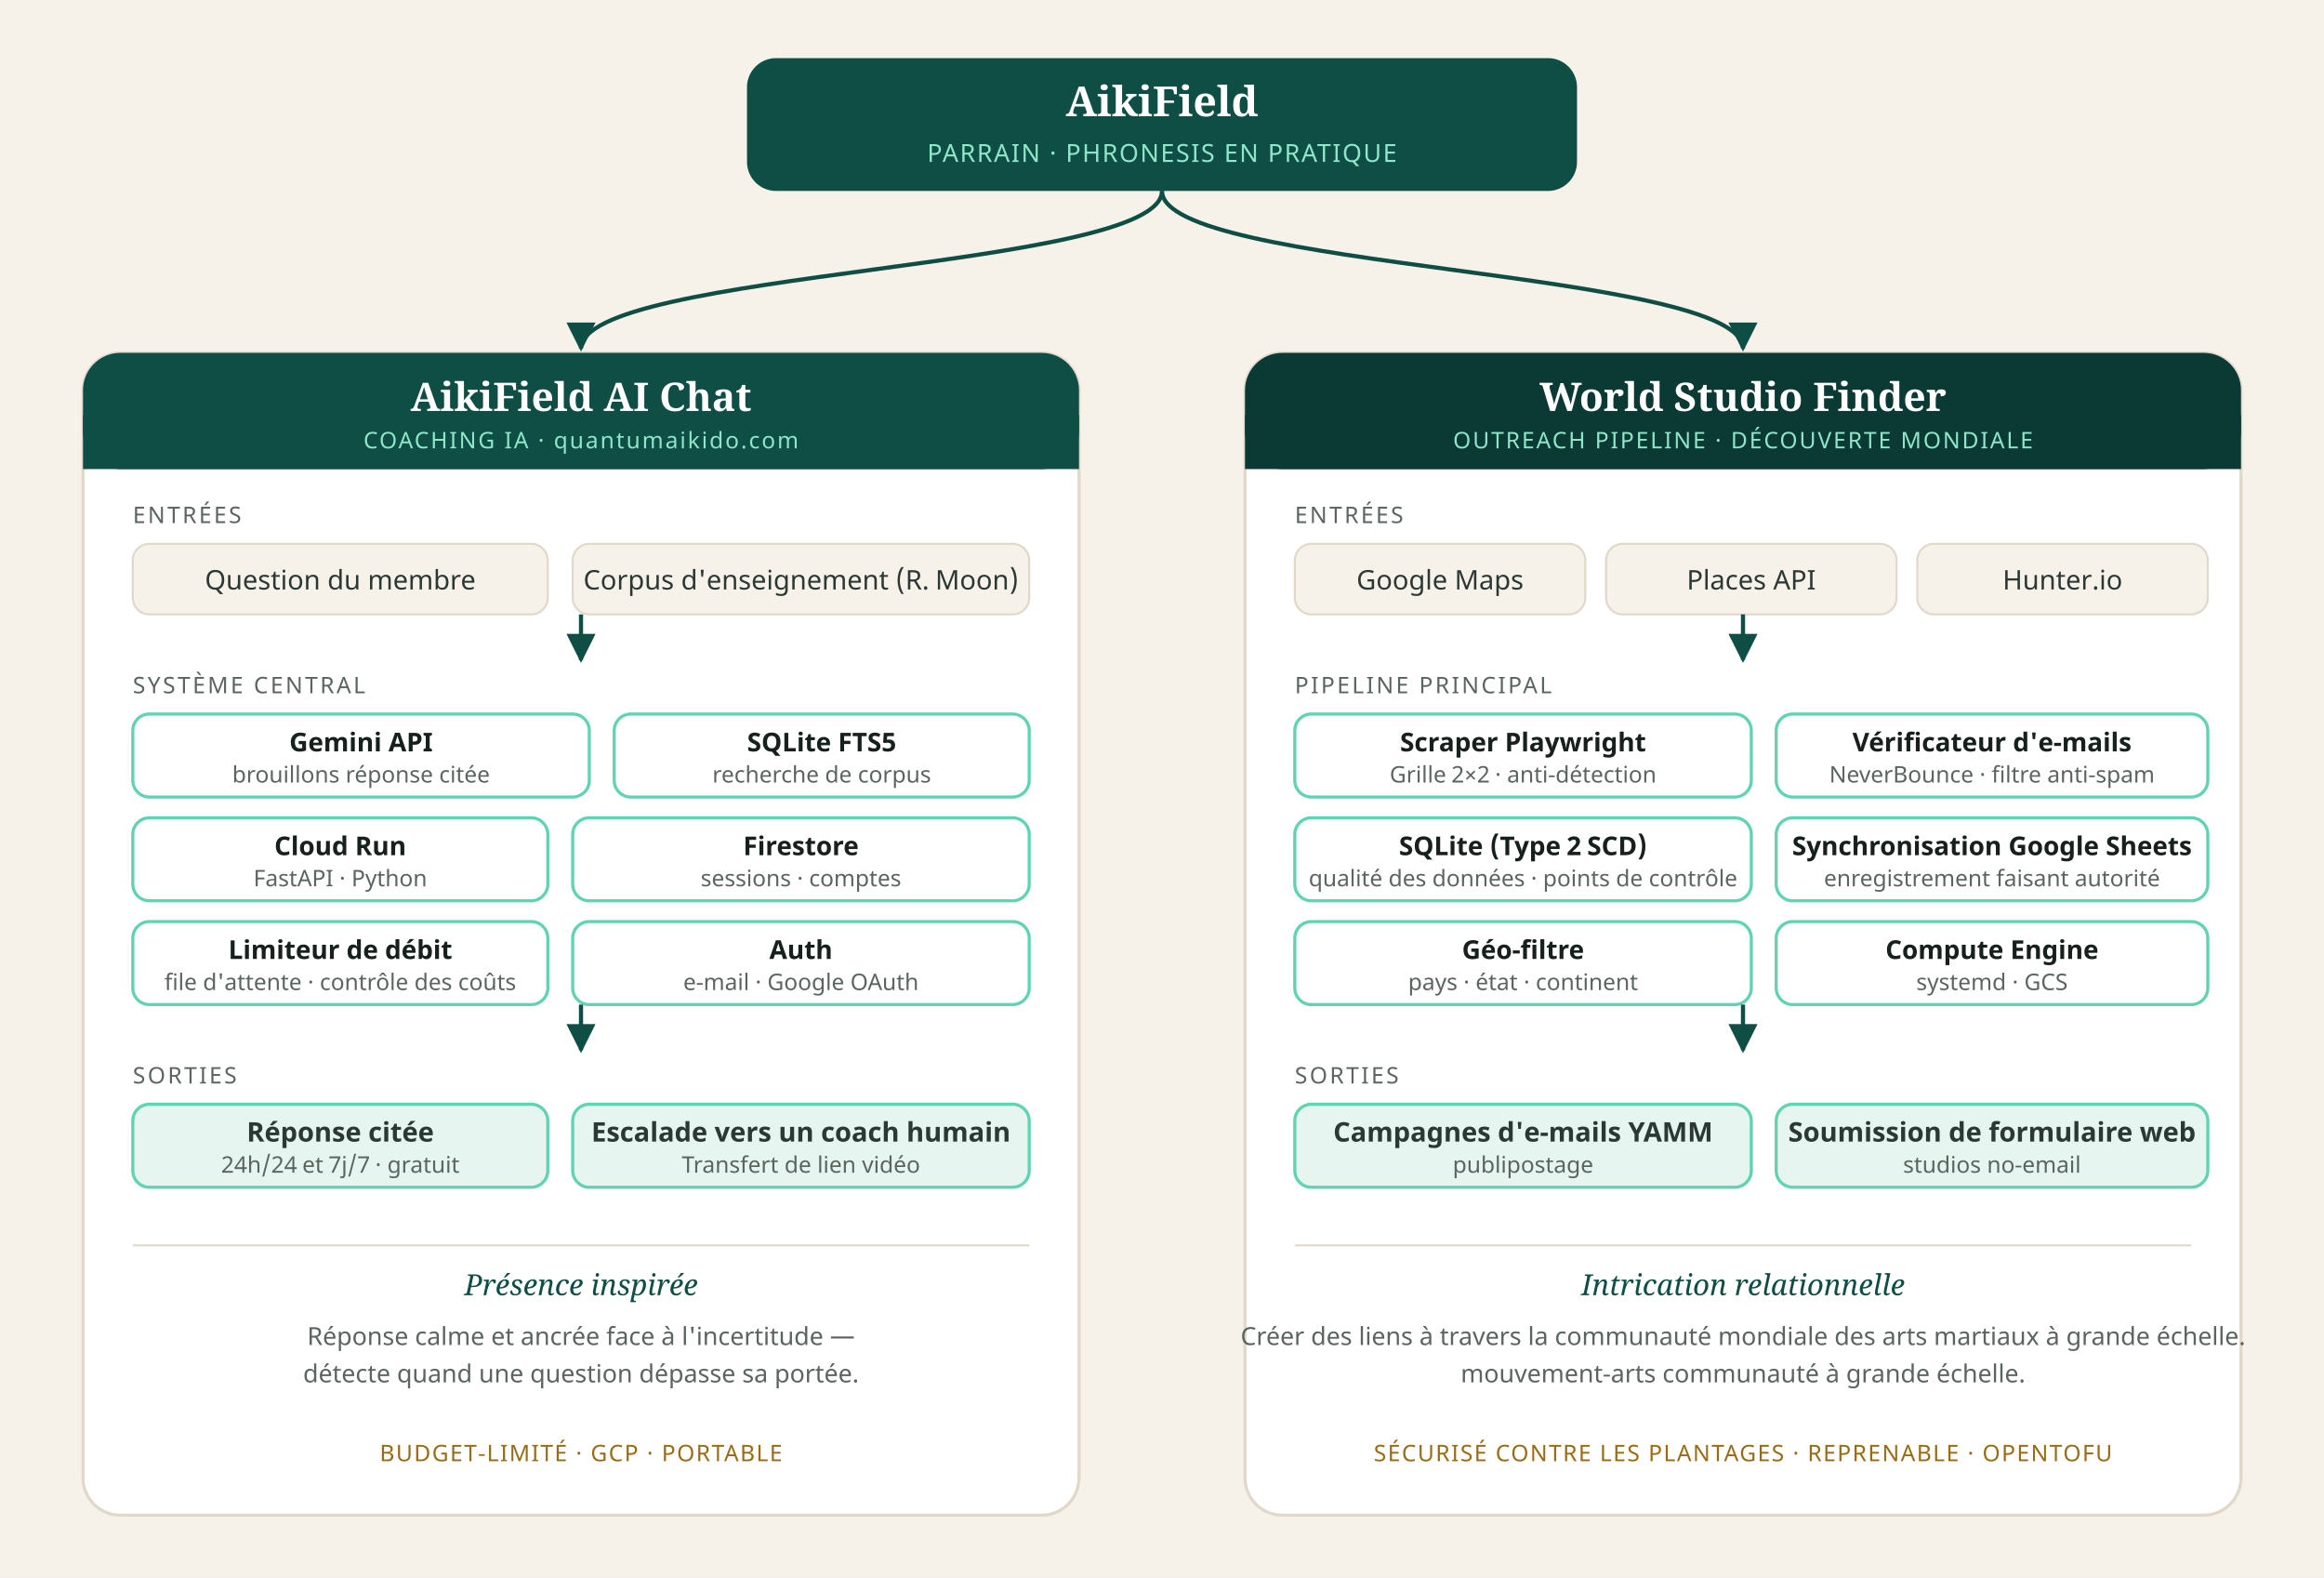
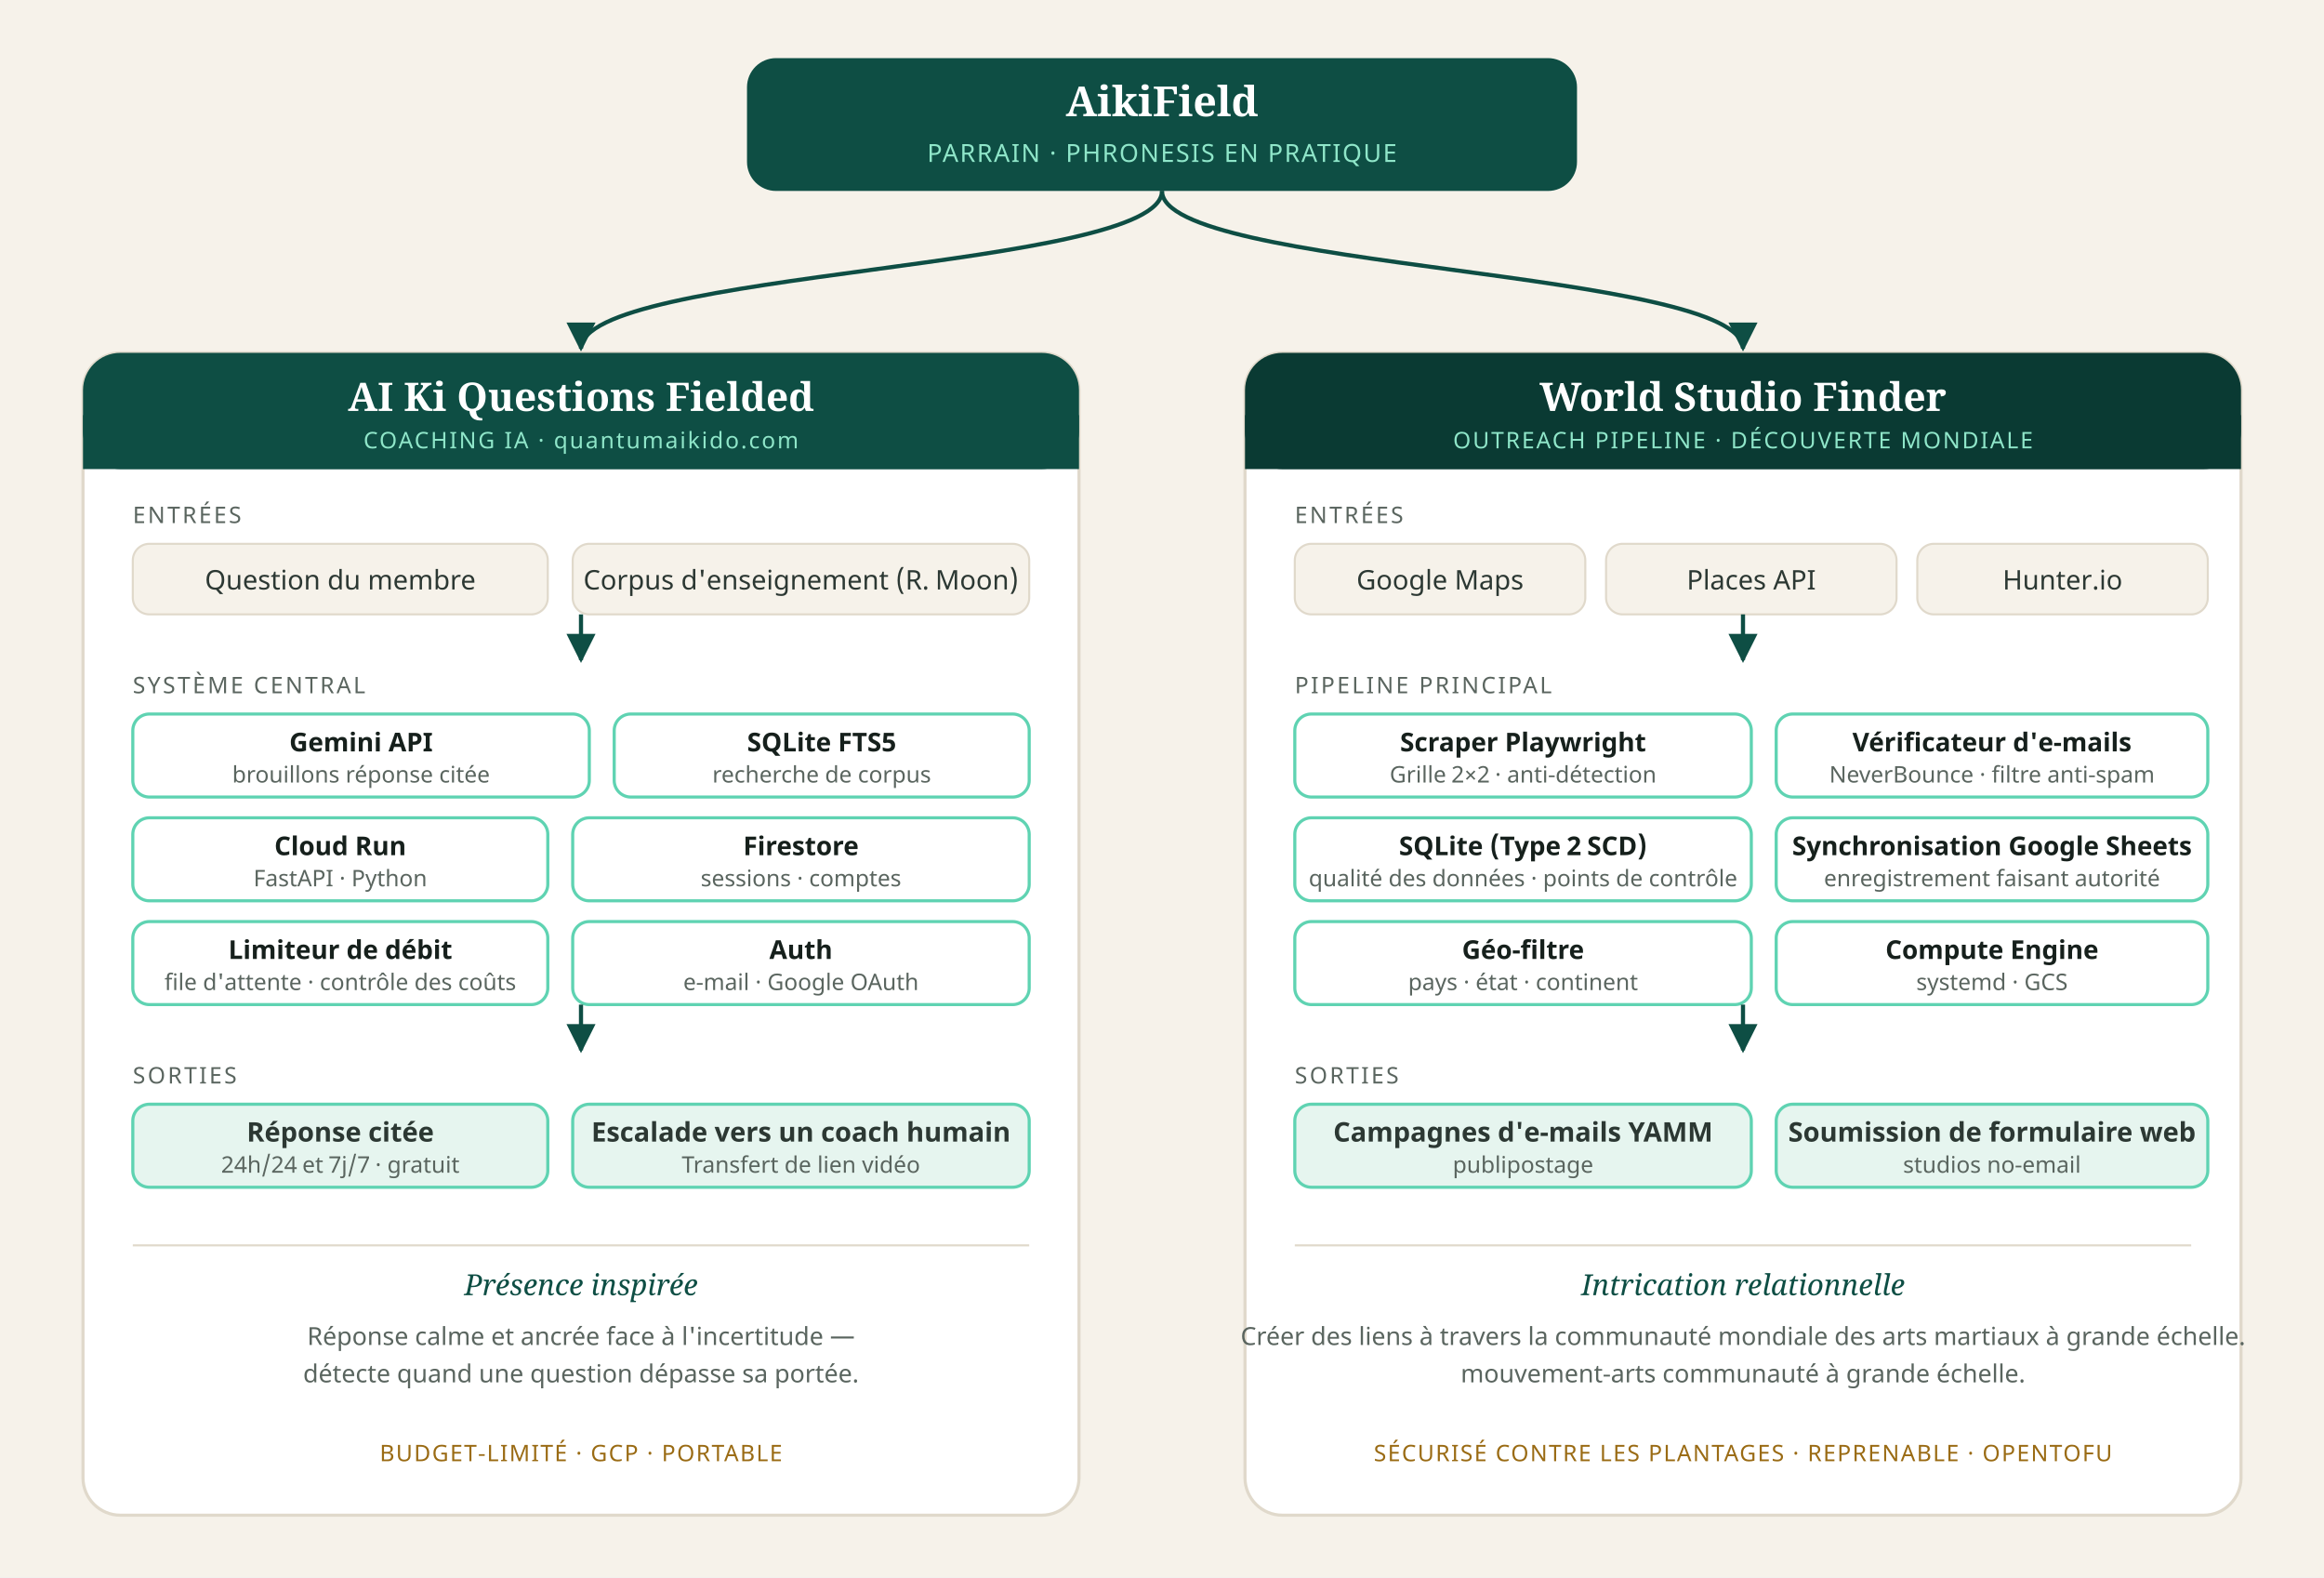
<svg xmlns="http://www.w3.org/2000/svg" xml:lang="fr" viewBox="0 0 1120 760" font-family="Noto Sans JP, Noto Sans SC, Noto Sans KR, Noto Naskh Arabic, Noto Sans Hebrew, Noto Sans Devanagari, Public Sans, sans-serif" role="img" aria-labelledby="ov-title ov-desc">
  <defs>
    <marker id="arrow" viewBox="0 0 10 10" refX="9" refY="5" markerWidth="7" markerHeight="7" orient="auto-start-reverse">
      <path d="M0,0 L10,5 L0,10 z" fill="#0E4E44" />
    </marker>
    <marker id="arrow-mint" viewBox="0 0 10 10" refX="9" refY="5" markerWidth="7" markerHeight="7" orient="auto-start-reverse">
      <path d="M0,0 L10,5 L0,10 z" fill="#5FD3B2" />
    </marker>
  </defs>
  <rect width="1120" height="760" fill="#F6F2EA" />
  <rect x="360" y="28" width="400" height="64" rx="14" fill="#0E4E44" />
  <text x="560" y="56" text-anchor="middle" fill="#fff" font-family="'Source Serif 4', Georgia, serif" font-size="20" font-weight="600">AikiField</text>
  <text x="560" y="78" text-anchor="middle" fill="#8FE6C9" font-size="12" letter-spacing="0.06em">PARRAIN · PHRONESIS EN PRATIQUE</text>
  <path d="M560,92 C560,130 280,130 280,168" stroke="#0E4E44" stroke-width="2" fill="none" marker-end="url(#arrow)" />
  <path d="M560,92 C560,130 840,130 840,168" stroke="#0E4E44" stroke-width="2" fill="none" marker-end="url(#arrow)" />
  <g id="proj-ai">
    <rect x="40" y="170" width="480" height="560" rx="18" fill="#ffffff" stroke="#E0D9CB" stroke-width="1.5" />
    <rect x="40" y="170" width="480" height="56" rx="18" fill="#0E4E44" />
    <rect x="40" y="200" width="480" height="26" fill="#0E4E44" />
-     <text x="280" y="198" text-anchor="middle" fill="#fff" font-family="'Source Serif 4', Georgia, serif" font-size="19" font-weight="600">AikiField AI Chat</text>
+     <text x="280" y="198" text-anchor="middle" fill="#fff" font-family="'Source Serif 4', Georgia, serif" font-size="19" font-weight="600">AI Ki Questions Fielded</text>
    <text x="280" y="216" text-anchor="middle" fill="#8FE6C9" font-size="11" letter-spacing="0.08em">COACHING IA · quantumaikido.com</text>
    <text x="64" y="252" fill="#5A655F" font-size="11" letter-spacing="0.1em">ENTRÉES</text>
    <g font-size="13" fill="#2C3833">
      <rect x="64" y="262" width="200" height="34" rx="8" fill="#F6F2EA" stroke="#E0D9CB" />
      <text x="164" y="284" text-anchor="middle">Question du membre</text>
      <rect x="276" y="262" width="220" height="34" rx="8" fill="#F6F2EA" stroke="#E0D9CB" />
      <text x="386" y="284" text-anchor="middle">Corpus d'enseignement (R. Moon)</text>
    </g>
    <path d="M280,296 L280,318" stroke="#0E4E44" stroke-width="2" marker-end="url(#arrow)" />
    <text x="64" y="334" fill="#5A655F" font-size="11" letter-spacing="0.1em">SYSTÈME CENTRAL</text>
    <g font-size="12.5" fill="#16201C">
      <rect x="64" y="344" width="220" height="40" rx="8" fill="#ffffff" stroke="#5FD3B2" stroke-width="1.5" />
      <text x="174" y="362" text-anchor="middle" font-weight="600">Gemini API</text>
      <text x="174" y="377" text-anchor="middle" font-size="11" fill="#5A655F">brouillons réponse citée</text>
      <rect x="296" y="344" width="200" height="40" rx="8" fill="#ffffff" stroke="#5FD3B2" stroke-width="1.5" />
      <text x="396" y="362" text-anchor="middle" font-weight="600">SQLite FTS5</text>
      <text x="396" y="377" text-anchor="middle" font-size="11" fill="#5A655F">recherche de corpus</text>
      <rect x="64" y="394" width="200" height="40" rx="8" fill="#ffffff" stroke="#5FD3B2" stroke-width="1.5" />
      <text x="164" y="412" text-anchor="middle" font-weight="600">Cloud Run</text>
      <text x="164" y="427" text-anchor="middle" font-size="11" fill="#5A655F">FastAPI · Python</text>
      <rect x="276" y="394" width="220" height="40" rx="8" fill="#ffffff" stroke="#5FD3B2" stroke-width="1.5" />
      <text x="386" y="412" text-anchor="middle" font-weight="600">Firestore</text>
      <text x="386" y="427" text-anchor="middle" font-size="11" fill="#5A655F">sessions · comptes</text>
      <rect x="64" y="444" width="200" height="40" rx="8" fill="#ffffff" stroke="#5FD3B2" stroke-width="1.5" />
      <text x="164" y="462" text-anchor="middle" font-weight="600">Limiteur de débit</text>
      <text x="164" y="477" text-anchor="middle" font-size="11" fill="#5A655F">file d'attente · contrôle des coûts</text>
      <rect x="276" y="444" width="220" height="40" rx="8" fill="#ffffff" stroke="#5FD3B2" stroke-width="1.5" />
      <text x="386" y="462" text-anchor="middle" font-weight="600">Auth</text>
      <text x="386" y="477" text-anchor="middle" font-size="11" fill="#5A655F">e-mail · Google OAuth</text>
    </g>
    <path d="M280,484 L280,506" stroke="#0E4E44" stroke-width="2" marker-end="url(#arrow)" />
    <text x="64" y="522" fill="#5A655F" font-size="11" letter-spacing="0.1em">SORTIES</text>
    <g font-size="13" fill="#2C3833">
      <rect x="64" y="532" width="200" height="40" rx="8" fill="#E6F5EF" stroke="#5FD3B2" stroke-width="1.5" />
      <text x="164" y="550" text-anchor="middle" font-weight="600">Réponse citée</text>
      <text x="164" y="565" text-anchor="middle" font-size="11" fill="#5A655F">24h/24 et 7j/7 · gratuit</text>
      <rect x="276" y="532" width="220" height="40" rx="8" fill="#E6F5EF" stroke="#5FD3B2" stroke-width="1.5" />
      <text x="386" y="550" text-anchor="middle" font-weight="600">Escalade vers un coach humain</text>
      <text x="386" y="565" text-anchor="middle" font-size="11" fill="#5A655F">Transfert de lien vidéo</text>
    </g>
    <line x1="64" y1="600" x2="496" y2="600" stroke="#E0D9CB" />
    <text x="280" y="624" text-anchor="middle" fill="#0E4E44" font-family="'Source Serif 4', Georgia, serif" font-size="14" font-style="italic">Présence inspirée</text>
    <text x="280" y="648" text-anchor="middle" fill="#5A655F" font-size="12">Réponse calme et ancrée face à l'incertitude —</text>
    <text x="280" y="666" text-anchor="middle" fill="#5A655F" font-size="12">détecte quand une question dépasse sa portée.</text>
    <text x="280" y="704" text-anchor="middle" fill="#9A6B14" font-size="11" letter-spacing="0.06em">BUDGET-LIMITÉ · GCP · PORTABLE</text>
  </g>
  <g id="proj-studio">
    <rect x="600" y="170" width="480" height="560" rx="18" fill="#ffffff" stroke="#E0D9CB" stroke-width="1.5" />
    <rect x="600" y="170" width="480" height="56" rx="18" fill="#0A3A33" />
    <rect x="600" y="200" width="480" height="26" fill="#0A3A33" />
    <text x="840" y="198" text-anchor="middle" fill="#fff" font-family="'Source Serif 4', Georgia, serif" font-size="19" font-weight="600">World Studio Finder</text>
    <text x="840" y="216" text-anchor="middle" fill="#8FE6C9" font-size="11" letter-spacing="0.08em">OUTREACH PIPELINE · DÉCOUVERTE MONDIALE</text>
    <text x="624" y="252" fill="#5A655F" font-size="11" letter-spacing="0.1em">ENTRÉES</text>
    <g font-size="13" fill="#2C3833">
      <rect x="624" y="262" width="140" height="34" rx="8" fill="#F6F2EA" stroke="#E0D9CB" />
      <text x="694" y="284" text-anchor="middle">Google Maps</text>
      <rect x="774" y="262" width="140" height="34" rx="8" fill="#F6F2EA" stroke="#E0D9CB" />
      <text x="844" y="284" text-anchor="middle">Places API</text>
      <rect x="924" y="262" width="140" height="34" rx="8" fill="#F6F2EA" stroke="#E0D9CB" />
      <text x="994" y="284" text-anchor="middle">Hunter.io</text>
    </g>
    <path d="M840,296 L840,318" stroke="#0E4E44" stroke-width="2" marker-end="url(#arrow)" />
    <text x="624" y="334" fill="#5A655F" font-size="11" letter-spacing="0.1em">PIPELINE PRINCIPAL</text>
    <g font-size="12.5" fill="#16201C">
      <rect x="624" y="344" width="220" height="40" rx="8" fill="#ffffff" stroke="#5FD3B2" stroke-width="1.5" />
      <text x="734" y="362" text-anchor="middle" font-weight="600">Scraper Playwright</text>
      <text x="734" y="377" text-anchor="middle" font-size="11" fill="#5A655F">Grille 2×2 · anti-détection</text>
      <rect x="856" y="344" width="208" height="40" rx="8" fill="#ffffff" stroke="#5FD3B2" stroke-width="1.5" />
      <text x="960" y="362" text-anchor="middle" font-weight="600">Vérificateur d'e-mails</text>
      <text x="960" y="377" text-anchor="middle" font-size="11" fill="#5A655F">NeverBounce · filtre anti-spam</text>
      <rect x="624" y="394" width="220" height="40" rx="8" fill="#ffffff" stroke="#5FD3B2" stroke-width="1.5" />
      <text x="734" y="412" text-anchor="middle" font-weight="600">SQLite (Type 2 SCD)</text>
      <text x="734" y="427" text-anchor="middle" font-size="11" fill="#5A655F">qualité des données · points de contrôle</text>
      <rect x="856" y="394" width="208" height="40" rx="8" fill="#ffffff" stroke="#5FD3B2" stroke-width="1.5" />
      <text x="960" y="412" text-anchor="middle" font-weight="600">Synchronisation Google Sheets</text>
      <text x="960" y="427" text-anchor="middle" font-size="11" fill="#5A655F">enregistrement faisant autorité</text>
      <rect x="624" y="444" width="220" height="40" rx="8" fill="#ffffff" stroke="#5FD3B2" stroke-width="1.5" />
      <text x="734" y="462" text-anchor="middle" font-weight="600">Géo-filtre</text>
      <text x="734" y="477" text-anchor="middle" font-size="11" fill="#5A655F">pays · état · continent</text>
      <rect x="856" y="444" width="208" height="40" rx="8" fill="#ffffff" stroke="#5FD3B2" stroke-width="1.5" />
      <text x="960" y="462" text-anchor="middle" font-weight="600">Compute Engine</text>
      <text x="960" y="477" text-anchor="middle" font-size="11" fill="#5A655F">systemd · GCS</text>
    </g>
    <path d="M840,484 L840,506" stroke="#0E4E44" stroke-width="2" marker-end="url(#arrow)" />
    <text x="624" y="522" fill="#5A655F" font-size="11" letter-spacing="0.1em">SORTIES</text>
    <g font-size="13" fill="#2C3833">
      <rect x="624" y="532" width="220" height="40" rx="8" fill="#E6F5EF" stroke="#5FD3B2" stroke-width="1.5" />
      <text x="734" y="550" text-anchor="middle" font-weight="600">Campagnes d'e-mails YAMM</text>
      <text x="734" y="565" text-anchor="middle" font-size="11" fill="#5A655F">publipostage</text>
      <rect x="856" y="532" width="208" height="40" rx="8" fill="#E6F5EF" stroke="#5FD3B2" stroke-width="1.5" />
      <text x="960" y="550" text-anchor="middle" font-weight="600">Soumission de formulaire web</text>
      <text x="960" y="565" text-anchor="middle" font-size="11" fill="#5A655F">studios no-email</text>
    </g>
    <line x1="624" y1="600" x2="1056" y2="600" stroke="#E0D9CB" />
    <text x="840" y="624" text-anchor="middle" fill="#0E4E44" font-family="'Source Serif 4', Georgia, serif" font-size="14" font-style="italic">Intrication relationnelle</text>
    <text x="840" y="648" text-anchor="middle" fill="#5A655F" font-size="12">Créer des liens à travers la communauté mondiale des arts martiaux à grande échelle.</text>
    <text x="840" y="666" text-anchor="middle" fill="#5A655F" font-size="12">mouvement-arts communauté à grande échelle.</text>
    <text x="840" y="704" text-anchor="middle" fill="#9A6B14" font-size="11" letter-spacing="0.06em">SÉCURISÉ CONTRE LES PLANTAGES · REPRENABLE · OPENTOFU</text>
  </g>
</svg>
